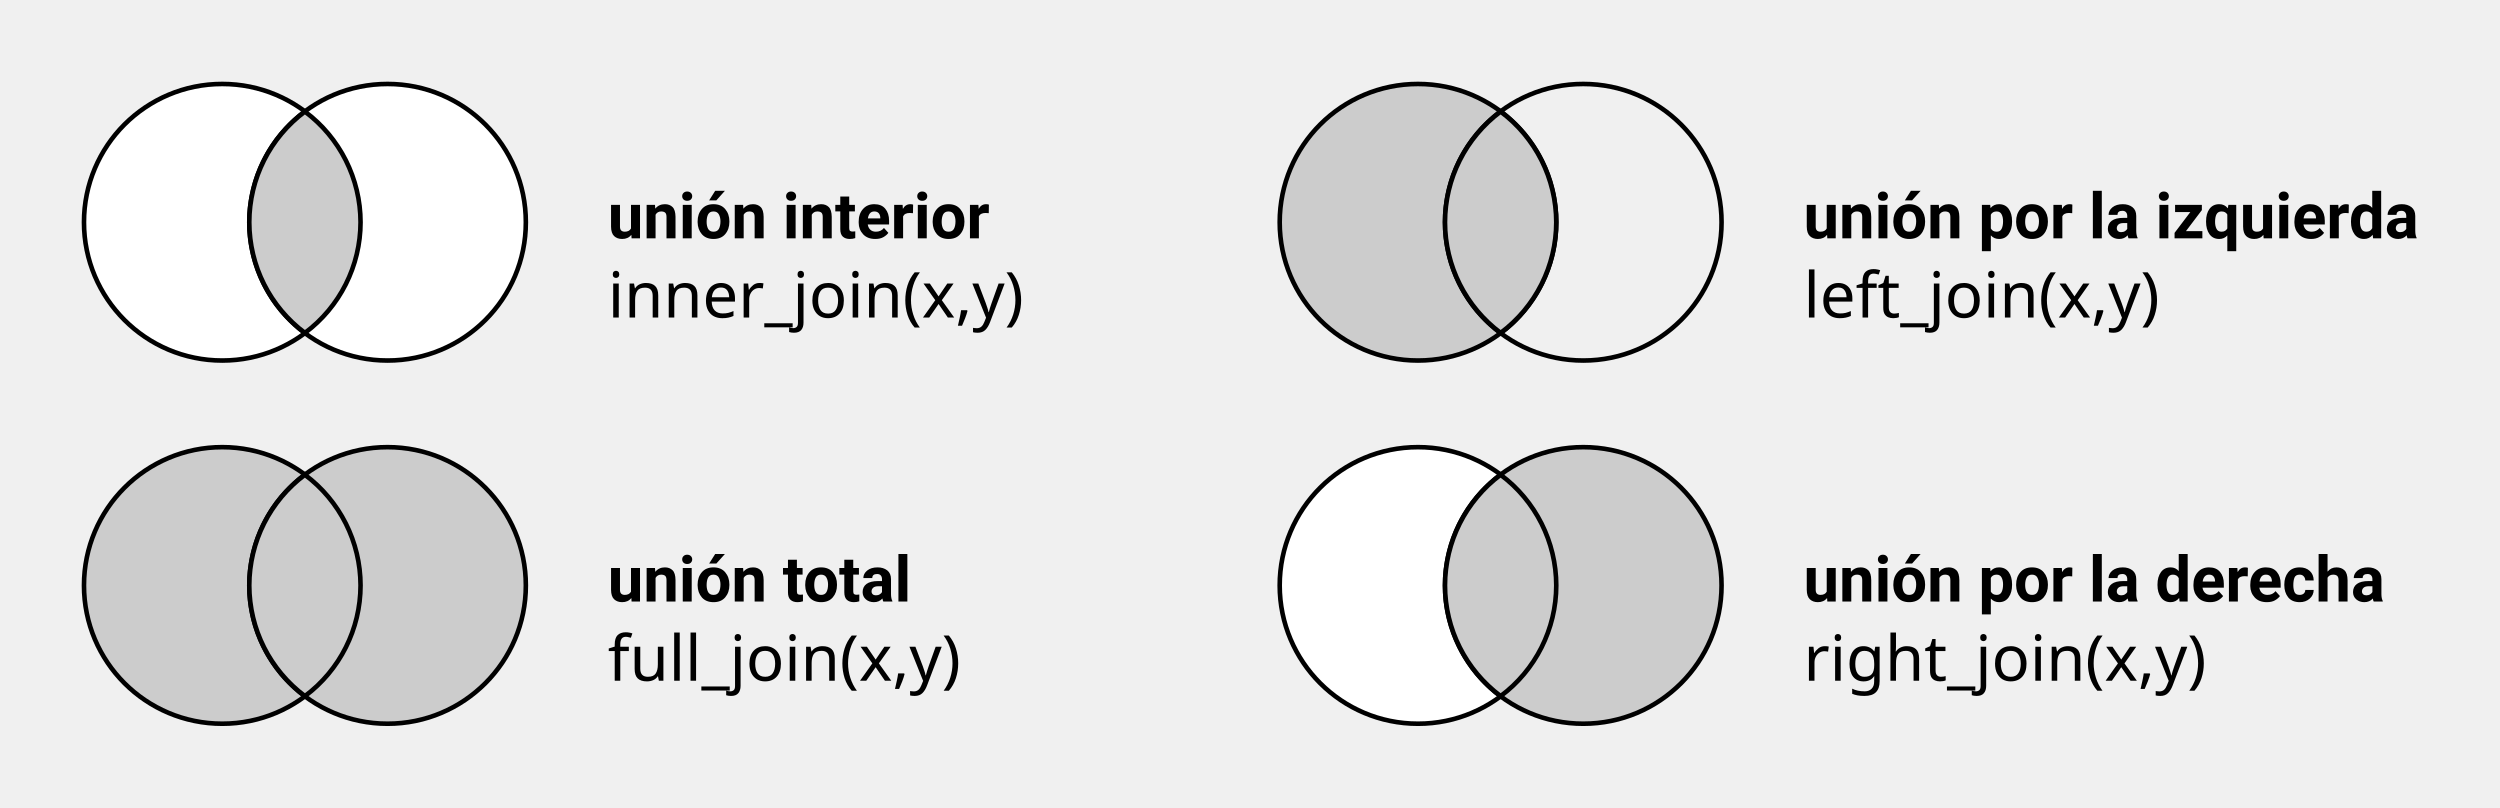
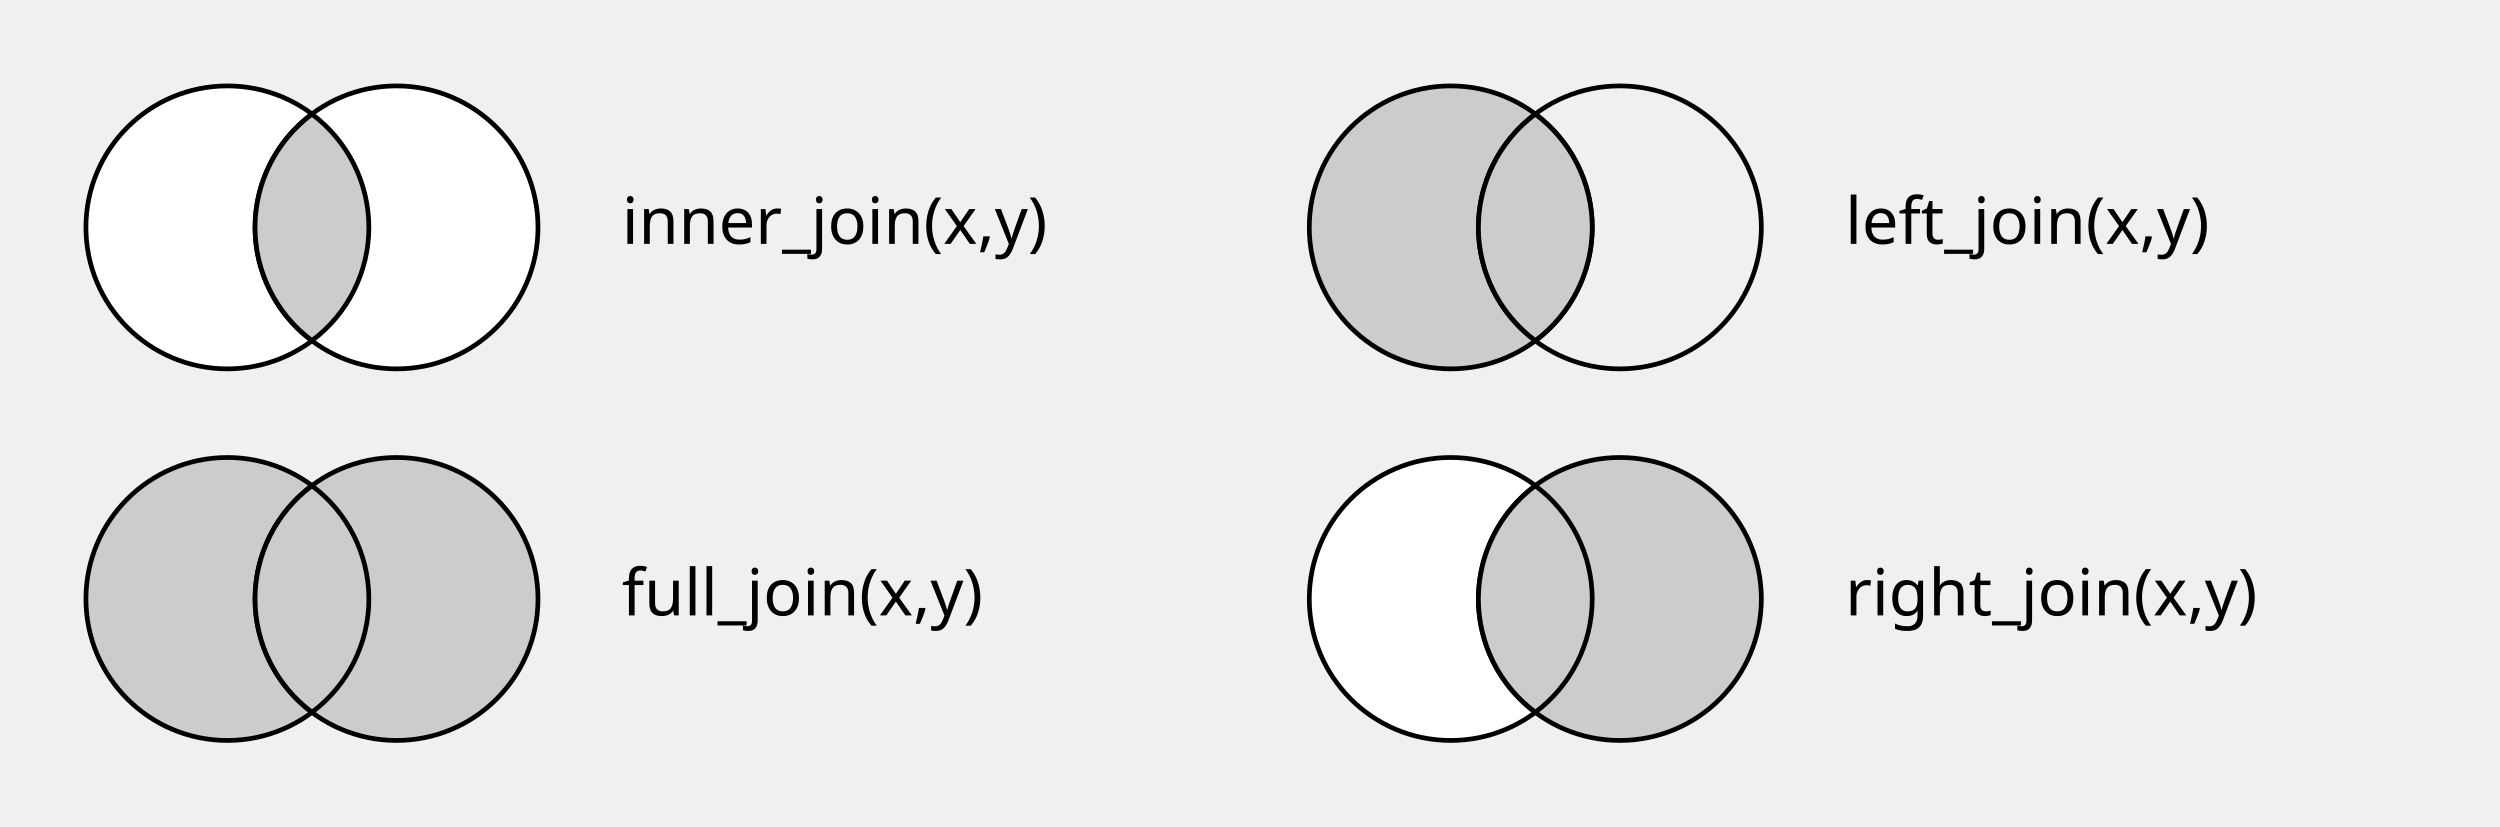
- <svg xmlns="http://www.w3.org/2000/svg" width="153.066mm" height="49.452mm" viewBox="0 0 542.359 175.225" id="svg2" version="1.1">
+ <svg xmlns="http://www.w3.org/2000/svg" width="149.608mm" height="49.452mm" viewBox="0 0 530.106 175.225" id="svg2" version="1.1">
  <defs id="defs4" />
  <g id="layer1" transform="translate(-19.66418,-109.9602)">
    <g id="g4413">
      <g id="g4242">
        <g id="g4310">
          <circle r="30" cy="158.177" cx="67.881" id="path3401" style="fill:#ffffff;fill-opacity:1;stroke:#000000;stroke-width:1;stroke-miterlimit:4;stroke-dasharray:none" />
          <circle style="fill:#ffffff;fill-opacity:1;stroke:#000000;stroke-width:1;stroke-miterlimit:4;stroke-dasharray:none" id="circle4203" cx="103.741" cy="158.177" r="30" />
          <text id="text4228" y="161.665" x="151.523" style="font-style:normal;font-weight:normal;line-height:0%;font-family:sans-serif;letter-spacing:0px;word-spacing:0px;fill:#000000;fill-opacity:1;stroke:none;stroke-width:1px;stroke-linecap:butt;stroke-linejoin:miter;stroke-opacity:1" xml:space="preserve">
-             <tspan style="font-style:normal;font-variant:normal;font-weight:bold;font-stretch:normal;font-size:13.75px;line-height:1.25;font-family:Roboto;-inkscape-font-specification:'Roboto Bold'" y="161.665" x="151.523" id="tspan4230">unión interior</tspan>
-             <tspan style="font-style:normal;font-variant:normal;font-weight:normal;font-stretch:normal;font-size:13.75px;line-height:1.25;font-family:'Roboto Mono';-inkscape-font-specification:'Roboto Mono'" y="178.852" x="151.523" id="tspan37">inner_join(x,y)</tspan>
+             <tspan style="font-style:normal;font-variant:normal;font-weight:normal;font-stretch:normal;font-size:13.75px;line-height:1.25;font-family:'Fira Mono';-inkscape-font-specification:'Fira Mono'" y="161.665" x="151.523" id="tspan4230">inner_join(x,y)</tspan>
          </text>
          <path style="fill:#cccccc;fill-opacity:1;stroke:#000000;stroke-width:1;stroke-miterlimit:4;stroke-dasharray:none" d="M 85.807,134.166 A 30,30 0 0 0 73.74,158.176 30,30 0 0 0 85.814,182.186 30,30 0 0 0 97.881,158.176 30,30 0 0 0 85.807,134.166 Z" id="circle4531" />
        </g>
      </g>
      <g id="g4318">
        <path style="fill:#e6e6e6;fill-opacity:1;stroke:none;stroke-width:1;stroke-miterlimit:4;stroke-dasharray:none" d="M 82.785,257.236 C 71.987,245.888 71.843,228.407 82.457,217.221 l 3.178,-3.349 1.433,1.046 c 0.788,0.575 2.57,2.547 3.961,4.381 8.927,11.777 7.81,28.053 -2.634,38.367 l -2.681,2.648 z" id="path4278" />
        <circle r="30" cy="236.969" cx="67.881" id="circle4211" style="fill:#cccccc;fill-opacity:1;stroke:#000000;stroke-width:1;stroke-miterlimit:4;stroke-dasharray:none" />
        <circle style="fill:#cccccc;fill-opacity:1;stroke:#000000;stroke-width:1;stroke-miterlimit:4;stroke-dasharray:none" id="circle4213" cx="103.741" cy="236.969" r="30" />
        <text id="text4232" y="240.456" x="151.523" style="font-style:normal;font-weight:normal;line-height:0%;font-family:sans-serif;letter-spacing:0px;word-spacing:0px;fill:#000000;fill-opacity:1;stroke:none;stroke-width:1px;stroke-linecap:butt;stroke-linejoin:miter;stroke-opacity:1" xml:space="preserve">
-           <tspan style="font-style:normal;font-variant:normal;font-weight:bold;font-stretch:normal;font-size:13.75px;line-height:1.25;font-family:Roboto;-inkscape-font-specification:'Roboto Bold'" y="240.456" x="151.523" id="tspan4234">unión total</tspan>
-           <tspan style="font-style:normal;font-variant:normal;font-weight:normal;font-stretch:normal;font-size:13.75px;line-height:1.25;font-family:'Roboto Mono';-inkscape-font-specification:'Roboto Mono'" y="257.644" x="151.523" id="tspan39">full_join(x,y)</tspan>
+           <tspan style="font-style:normal;font-variant:normal;font-weight:normal;font-stretch:normal;font-size:13.75px;line-height:1.25;font-family:'Fira Mono';-inkscape-font-specification:'Fira Mono'" y="240.456" x="151.523" id="tspan4234">full_join(x,y)</tspan>
        </text>
        <path style="fill:#cccccc;fill-opacity:1;stroke:#000000;stroke-width:1;stroke-miterlimit:4;stroke-dasharray:none" d="M 85.807,212.959 A 30,30 0 0 0 73.74,236.969 30,30 0 0 0 85.816,260.979 30,30 0 0 0 97.881,236.969 30,30 0 0 0 85.807,212.959 Z" id="circle4521" />
      </g>
    </g>
    <g id="g4435" transform="translate(2.448447)">
      <g transform="translate(256.9576)" id="g4333">
        <g id="g4335">
          <circle style="fill:#cccccc;fill-opacity:1;stroke:#000000;stroke-width:1;stroke-miterlimit:4;stroke-dasharray:none" id="circle4337" cx="67.881" cy="158.177" r="30" />
          <circle r="30" cy="158.177" cx="103.741" id="circle4339" style="fill:none;fill-opacity:1;stroke:#000000;stroke-width:1;stroke-miterlimit:4;stroke-dasharray:none" />
          <text xml:space="preserve" style="font-style:normal;font-weight:normal;line-height:0%;font-family:sans-serif;letter-spacing:0px;word-spacing:0px;fill:#000000;fill-opacity:1;stroke:none;stroke-width:1px;stroke-linecap:butt;stroke-linejoin:miter;stroke-opacity:1" x="151.523" y="161.665" id="text4341">
-             <tspan id="tspan4343" x="151.523" y="161.665" style="font-style:normal;font-variant:normal;font-weight:bold;font-stretch:normal;font-size:13.75px;line-height:1.25;font-family:Roboto;-inkscape-font-specification:'Roboto Bold'">unión por la izquierda</tspan>
-             <tspan x="151.523" y="178.852" style="font-style:normal;font-variant:normal;font-weight:normal;font-stretch:normal;font-size:13.75px;line-height:1.25;font-family:'Roboto Mono';-inkscape-font-specification:'Roboto Mono'" id="tspan43">left_join(x,y)</tspan>
+             <tspan id="tspan4343" x="151.523" y="161.665" style="font-style:normal;font-variant:normal;font-weight:normal;font-stretch:normal;font-size:13.75px;line-height:1.25;font-family:'Fira Mono';-inkscape-font-specification:'Fira Mono'">left_join(x,y)</tspan>
          </text>
          <path style="fill:#cccccc;fill-opacity:1;stroke:#000000;stroke-width:1;stroke-miterlimit:4;stroke-dasharray:none" d="m 287.32,134.166 a 30,30 0 0 0 -12.066,24.01 30,30 0 0 0 12.074,24.01 30,30 0 0 0 12.066,-24.01 30,30 0 0 0 -12.074,-24.01 z" transform="translate(-201.5129)" id="circle4536" />
        </g>
      </g>
      <g transform="translate(256.9576)" id="g4347">
        <path id="path4349" d="M 82.785,257.236 C 71.987,245.888 71.843,228.407 82.457,217.221 l 3.178,-3.349 1.433,1.046 c 0.788,0.575 2.57,2.547 3.961,4.381 8.927,11.777 7.81,28.053 -2.634,38.367 l -2.681,2.648 z" style="fill:#e6e6e6;fill-opacity:1;stroke:none;stroke-width:1;stroke-miterlimit:4;stroke-dasharray:none" />
        <circle style="fill:#ffffff;fill-opacity:1;stroke:#000000;stroke-width:1;stroke-miterlimit:4;stroke-dasharray:none" id="circle4351" cx="67.881" cy="236.969" r="30" />
        <circle r="30" cy="236.969" cx="103.741" id="circle4353" style="fill:#cccccc;fill-opacity:1;stroke:#000000;stroke-width:1;stroke-miterlimit:4;stroke-dasharray:none" />
        <text xml:space="preserve" style="font-style:normal;font-weight:normal;line-height:0%;font-family:sans-serif;letter-spacing:0px;word-spacing:0px;fill:#000000;fill-opacity:1;stroke:none;stroke-width:1px;stroke-linecap:butt;stroke-linejoin:miter;stroke-opacity:1" x="151.523" y="240.456" id="text4355">
-           <tspan id="tspan4357" x="151.523" y="240.456" style="font-style:normal;font-variant:normal;font-weight:bold;font-stretch:normal;font-size:13.75px;line-height:1.25;font-family:Roboto;-inkscape-font-specification:'Roboto Bold'">unión por la derecha</tspan>
-           <tspan x="151.523" y="257.644" style="font-style:normal;font-variant:normal;font-weight:normal;font-stretch:normal;font-size:13.75px;line-height:1.25;font-family:'Roboto Mono';-inkscape-font-specification:'Roboto Mono'" id="tspan45">right_join(x,y)</tspan>
+           <tspan id="tspan4357" x="151.523" y="240.456" style="font-style:normal;font-variant:normal;font-weight:normal;font-stretch:normal;font-size:13.75px;line-height:1.25;font-family:'Fira Mono';-inkscape-font-specification:'Fira Mono'">right_join(x,y)</tspan>
        </text>
        <path style="fill:#cccccc;fill-opacity:1;stroke:#000000;stroke-width:1;stroke-miterlimit:4;stroke-dasharray:none" d="m 287.318,212.959 a 30,30 0 0 0 -12.064,24.01 30,30 0 0 0 12.074,24.01 30,30 0 0 0 12.066,-24.01 30,30 0 0 0 -12.076,-24.01 z" transform="translate(-201.5129)" id="circle4526" />
      </g>
    </g>
  </g>
</svg>
